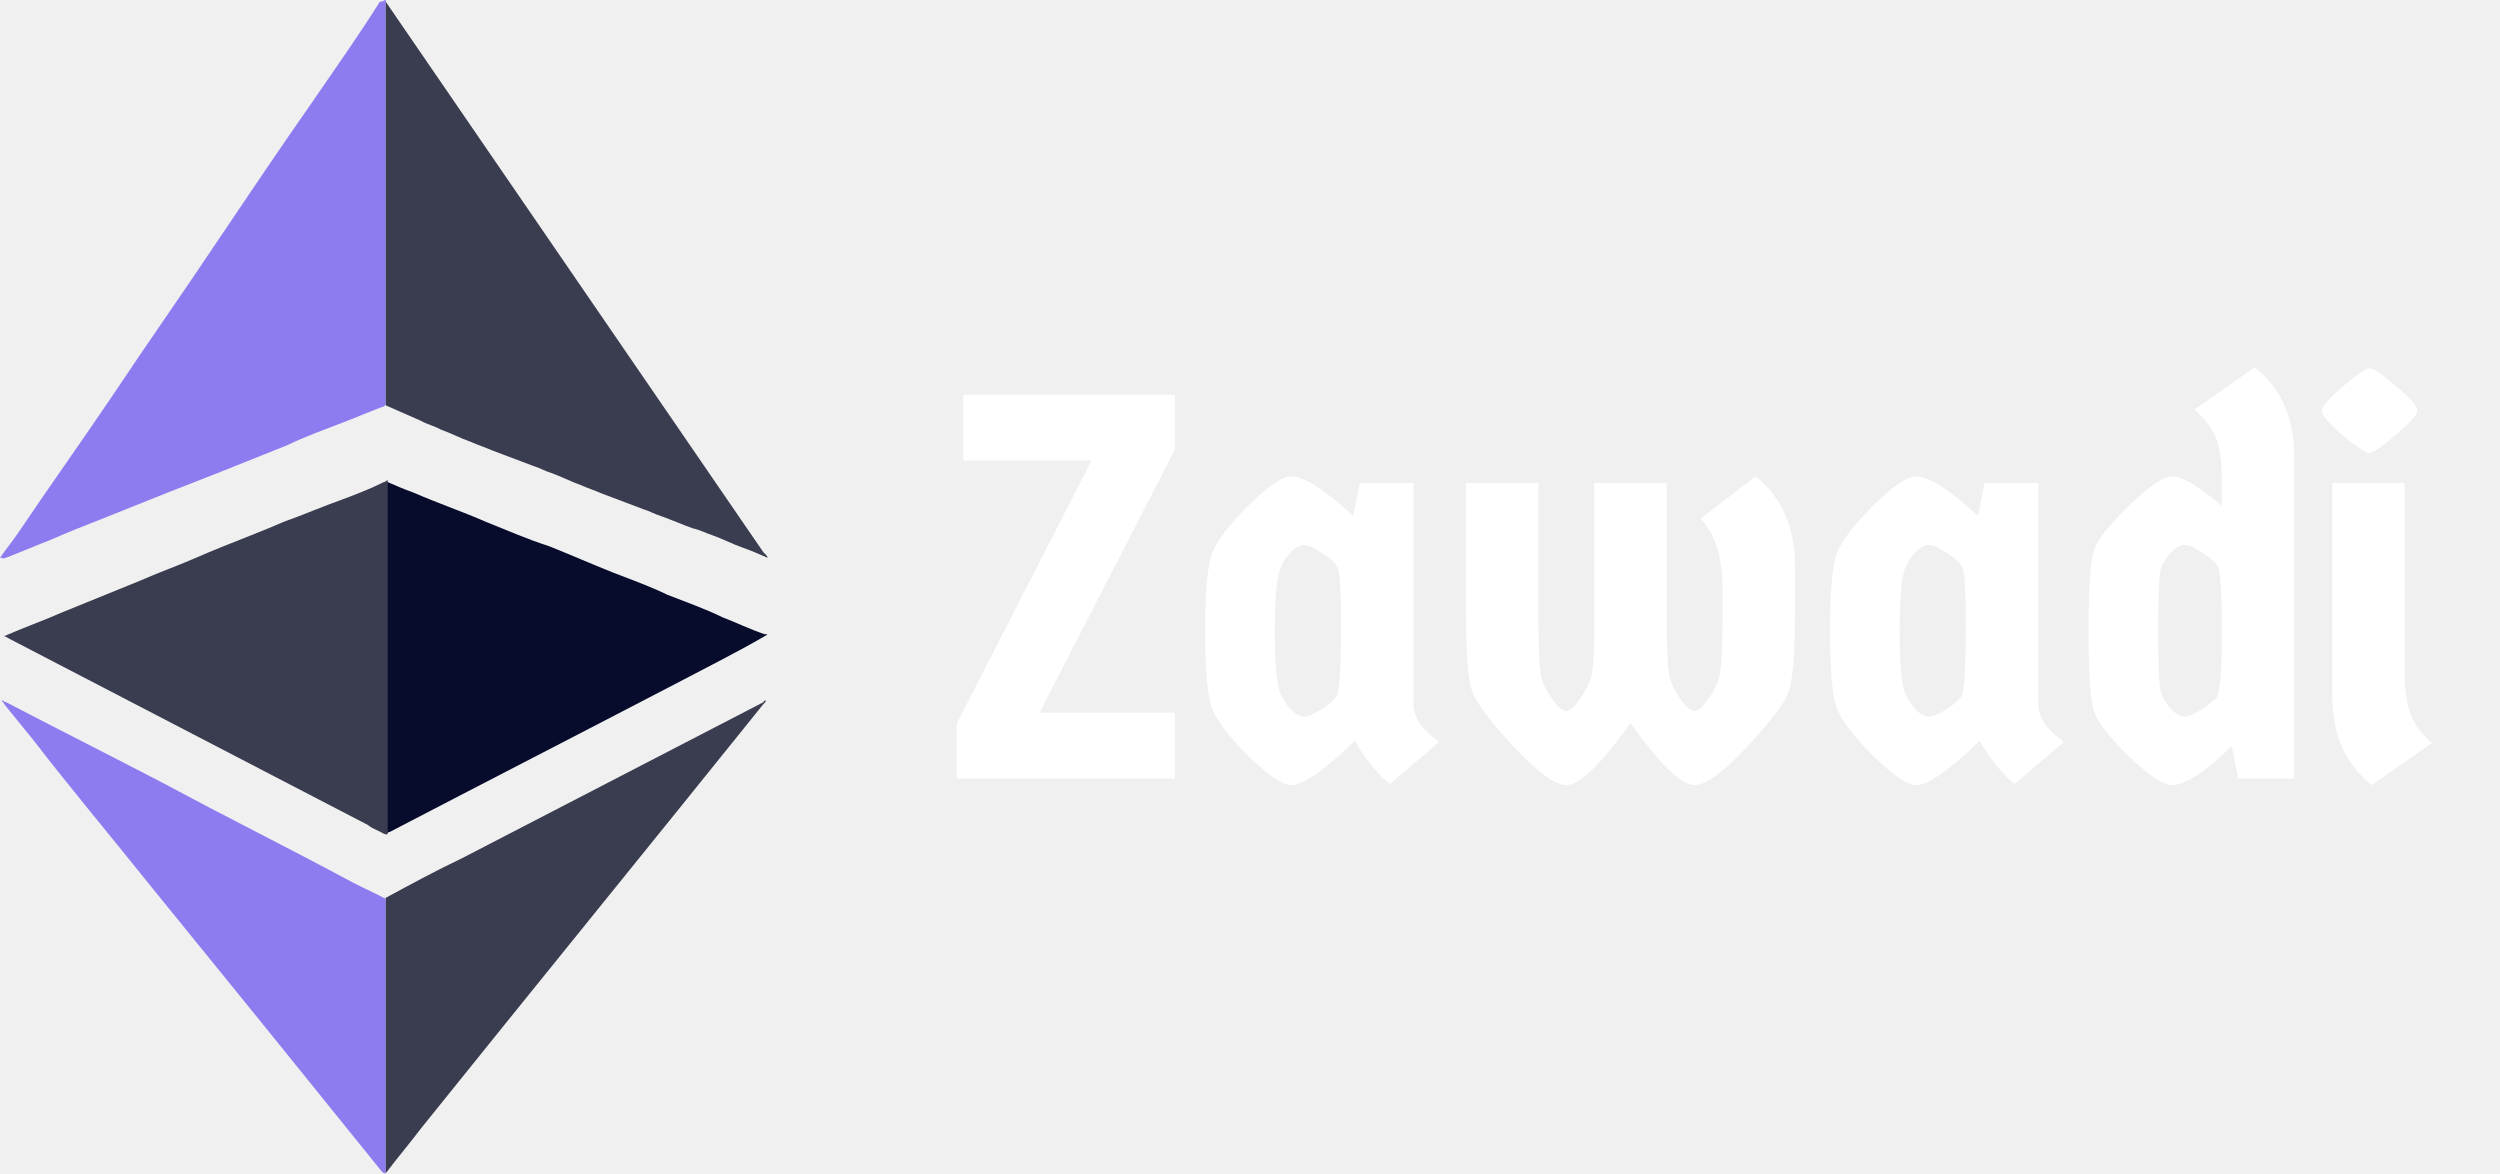
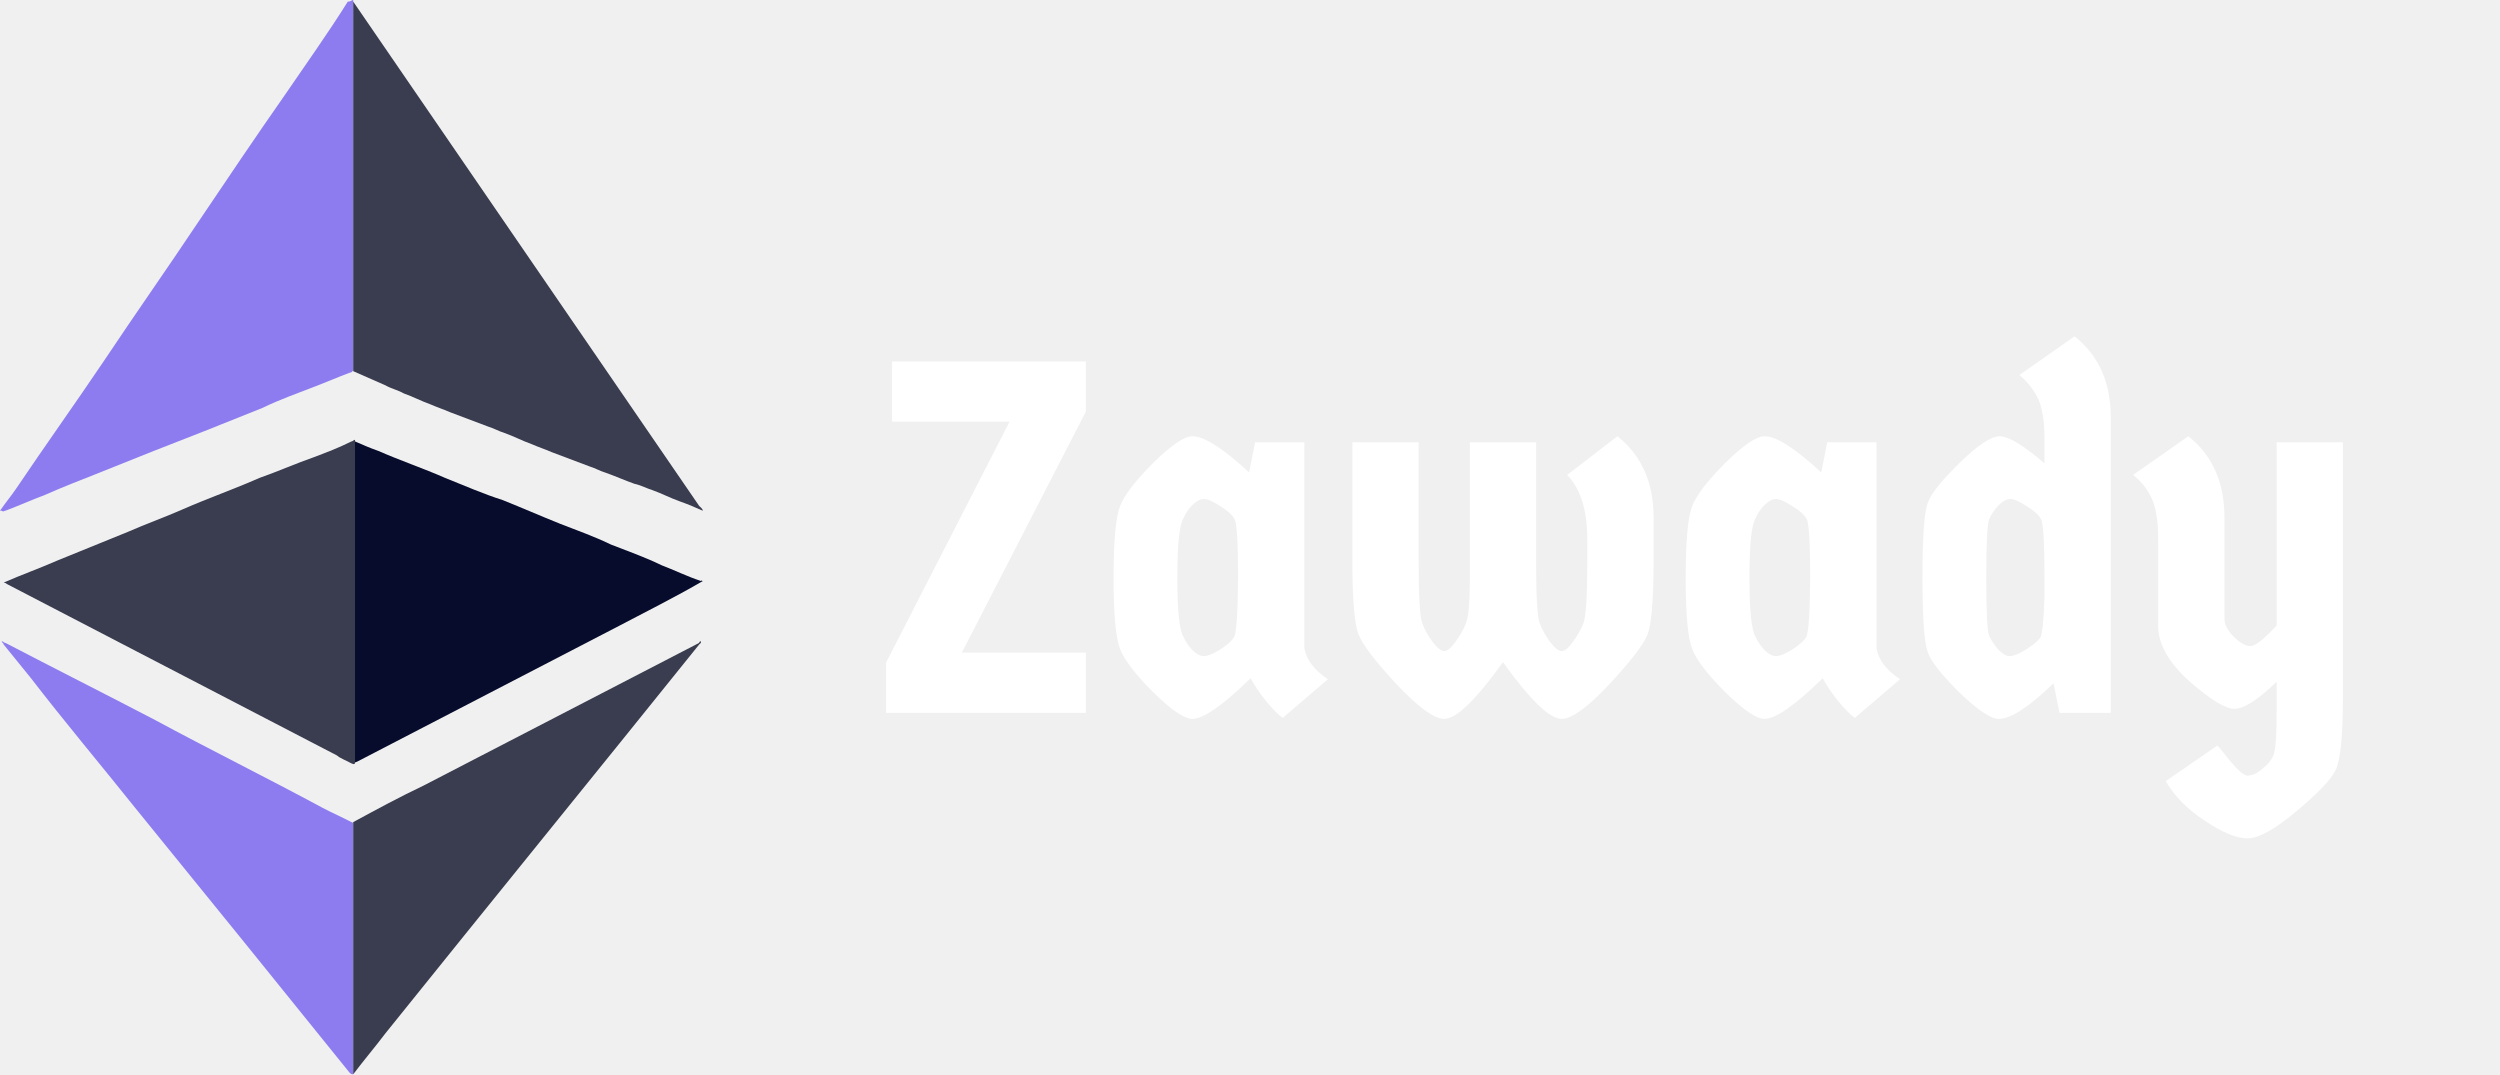
- <svg xmlns="http://www.w3.org/2000/svg" width="228" height="107" viewBox="0 0 228 107" fill="none">
-   <path d="M107.15 71H87.25V66L99.55 42H87.85V36H107.15V41L94.8 65H107.15V71ZM128.912 44.05V64.55C129.112 65.717 129.895 66.75 131.262 67.65L126.762 71.5C126.329 71.2 125.795 70.667 125.162 69.9C124.529 69.133 123.995 68.35 123.562 67.55C120.795 70.25 118.862 71.6 117.762 71.6C116.962 71.6 115.662 70.717 113.862 68.95C112.095 67.183 110.995 65.75 110.562 64.65C110.129 63.55 109.912 61.183 109.912 57.55C109.912 53.883 110.129 51.5 110.562 50.4C110.995 49.3 112.095 47.867 113.862 46.1C115.662 44.333 116.962 43.45 117.762 43.45C118.929 43.45 120.812 44.65 123.412 47.05L124.012 44.05H128.912ZM121.962 51.7C121.729 51.267 121.245 50.833 120.512 50.4C119.812 49.933 119.279 49.7 118.912 49.7C118.545 49.7 118.145 49.917 117.712 50.35C117.312 50.783 117.045 51.183 116.912 51.55C116.479 52.15 116.262 54.15 116.262 57.55C116.262 60.917 116.479 62.9 116.912 63.5C117.045 63.833 117.312 64.233 117.712 64.7C118.145 65.133 118.545 65.35 118.912 65.35C119.279 65.35 119.812 65.133 120.512 64.7C121.245 64.233 121.712 63.817 121.912 63.45C122.145 63.083 122.279 61.133 122.312 57.6C122.312 54.067 122.195 52.1 121.962 51.7ZM163.696 51.55V55.85C163.696 59.85 163.479 62.333 163.046 63.3C162.646 64.267 161.379 65.9 159.246 68.2C157.113 70.467 155.546 71.6 154.546 71.6C153.346 71.6 151.396 69.717 148.696 65.95C145.996 69.717 144.046 71.6 142.846 71.6C141.846 71.6 140.263 70.45 138.096 68.15C135.963 65.85 134.696 64.183 134.296 63.15C133.896 62.117 133.696 59.683 133.696 55.85V44.05H140.296V55.85C140.296 59.35 140.413 61.417 140.646 62.05C140.879 62.683 141.229 63.317 141.696 63.95C142.163 64.55 142.546 64.85 142.846 64.85C143.146 64.85 143.513 64.55 143.946 63.95C144.413 63.317 144.763 62.7 144.996 62.1C145.263 61.5 145.396 60.017 145.396 57.65V44.05H151.996V55.85C151.996 59.35 152.113 61.417 152.346 62.05C152.579 62.683 152.929 63.317 153.396 63.95C153.863 64.55 154.246 64.85 154.546 64.85C154.846 64.85 155.213 64.55 155.646 63.95C156.113 63.317 156.463 62.7 156.696 62.1C156.963 61.5 157.096 59.417 157.096 55.85V53.7C157.096 50.833 156.429 48.7 155.096 47.3L160.096 43.45C162.496 45.35 163.696 48.05 163.696 51.55ZM185.895 44.05V64.55C186.095 65.717 186.878 66.75 188.245 67.65L183.745 71.5C183.311 71.2 182.778 70.667 182.145 69.9C181.511 69.133 180.978 68.35 180.545 67.55C177.778 70.25 175.845 71.6 174.745 71.6C173.945 71.6 172.645 70.717 170.845 68.95C169.078 67.183 167.978 65.75 167.545 64.65C167.111 63.55 166.895 61.183 166.895 57.55C166.895 53.883 167.111 51.5 167.545 50.4C167.978 49.3 169.078 47.867 170.845 46.1C172.645 44.333 173.945 43.45 174.745 43.45C175.911 43.45 177.795 44.65 180.395 47.05L180.995 44.05H185.895ZM178.945 51.7C178.711 51.267 178.228 50.833 177.495 50.4C176.795 49.933 176.261 49.7 175.895 49.7C175.528 49.7 175.128 49.917 174.695 50.35C174.295 50.783 174.028 51.183 173.895 51.55C173.461 52.15 173.245 54.15 173.245 57.55C173.245 60.917 173.461 62.9 173.895 63.5C174.028 63.833 174.295 64.233 174.695 64.7C175.128 65.133 175.528 65.35 175.895 65.35C176.261 65.35 176.795 65.133 177.495 64.7C178.228 64.233 178.695 63.817 178.895 63.45C179.128 63.083 179.261 61.133 179.295 57.6C179.295 54.067 179.178 52.1 178.945 51.7ZM191.029 50.05C191.295 49.217 192.329 47.917 194.129 46.15C195.962 44.35 197.312 43.45 198.179 43.45C199.045 43.45 200.529 44.35 202.629 46.15V43.7C202.629 42 202.429 40.7 202.029 39.8C201.629 38.9 200.995 38.083 200.129 37.35L205.629 33.5C208.029 35.4 209.229 38.083 209.229 41.55V71H204.129L203.529 68.05C201.095 70.417 199.279 71.6 198.079 71.6C197.279 71.6 195.962 70.717 194.129 68.95C192.329 67.15 191.295 65.833 191.029 65C190.662 64.167 190.479 61.683 190.479 57.55C190.479 53.383 190.662 50.883 191.029 50.05ZM202.279 51.7C202.045 51.267 201.562 50.833 200.829 50.4C200.129 49.933 199.595 49.7 199.229 49.7C198.862 49.7 198.462 49.917 198.029 50.35C197.629 50.783 197.329 51.233 197.129 51.7C196.929 52.167 196.829 54.117 196.829 57.55C196.829 60.95 196.929 62.883 197.129 63.35C197.329 63.783 197.629 64.233 198.029 64.7C198.462 65.133 198.845 65.35 199.179 65.35C199.545 65.35 200.079 65.133 200.779 64.7C201.512 64.233 201.995 63.833 202.229 63.5C202.429 63.033 202.562 61.683 202.629 59.45V57.6C202.629 54.067 202.512 52.1 202.279 51.7ZM212.707 44.05H219.307V61.35C219.307 63.05 219.507 64.367 219.907 65.3C220.307 66.233 220.94 67.05 221.807 67.75L216.307 71.6C213.907 69.7 212.707 67 212.707 63.5V44.05ZM216.107 33.6C216.474 33.6 217.29 34.15 218.557 35.25C219.824 36.317 220.457 37.05 220.457 37.45C220.457 37.817 219.807 38.55 218.507 39.65C217.24 40.75 216.424 41.3 216.057 41.3C215.724 41.3 214.924 40.767 213.657 39.7C212.39 38.6 211.757 37.867 211.757 37.5C211.757 37.1 212.39 36.35 213.657 35.25C214.957 34.15 215.774 33.6 216.107 33.6Z" fill="white" />
+ <svg xmlns="http://www.w3.org/2000/svg" width="249" height="107" viewBox="0 0 249 107" fill="none">
+   <path d="M108.15 71H88.25V66L100.55 42H88.85V36H108.15V41L95.8 65H108.15V71ZM129.912 44.05V64.55C130.112 65.717 130.895 66.75 132.262 67.65L127.762 71.5C127.329 71.2 126.795 70.667 126.162 69.9C125.529 69.133 124.995 68.35 124.562 67.55C121.795 70.25 119.862 71.6 118.762 71.6C117.962 71.6 116.662 70.717 114.862 68.95C113.095 67.183 111.995 65.75 111.562 64.65C111.129 63.55 110.912 61.183 110.912 57.55C110.912 53.883 111.129 51.5 111.562 50.4C111.995 49.3 113.095 47.867 114.862 46.1C116.662 44.333 117.962 43.45 118.762 43.45C119.929 43.45 121.812 44.65 124.412 47.05L125.012 44.05H129.912ZM122.962 51.7C122.729 51.267 122.245 50.833 121.512 50.4C120.812 49.933 120.279 49.7 119.912 49.7C119.545 49.7 119.145 49.917 118.712 50.35C118.312 50.783 118.045 51.183 117.912 51.55C117.479 52.15 117.262 54.15 117.262 57.55C117.262 60.917 117.479 62.9 117.912 63.5C118.045 63.833 118.312 64.233 118.712 64.7C119.145 65.133 119.545 65.35 119.912 65.35C120.279 65.35 120.812 65.133 121.512 64.7C122.245 64.233 122.712 63.817 122.912 63.45C123.145 63.083 123.279 61.133 123.312 57.6C123.312 54.067 123.195 52.1 122.962 51.7ZM164.696 51.55V55.85C164.696 59.85 164.479 62.333 164.046 63.3C163.646 64.267 162.379 65.9 160.246 68.2C158.113 70.467 156.546 71.6 155.546 71.6C154.346 71.6 152.396 69.717 149.696 65.95C146.996 69.717 145.046 71.6 143.846 71.6C142.846 71.6 141.263 70.45 139.096 68.15C136.963 65.85 135.696 64.183 135.296 63.15C134.896 62.117 134.696 59.683 134.696 55.85V44.05H141.296V55.85C141.296 59.35 141.413 61.417 141.646 62.05C141.879 62.683 142.229 63.317 142.696 63.95C143.163 64.55 143.546 64.85 143.846 64.85C144.146 64.85 144.513 64.55 144.946 63.95C145.413 63.317 145.763 62.7 145.996 62.1C146.263 61.5 146.396 60.017 146.396 57.65V44.05H152.996V55.85C152.996 59.35 153.113 61.417 153.346 62.05C153.579 62.683 153.929 63.317 154.396 63.95C154.863 64.55 155.246 64.85 155.546 64.85C155.846 64.85 156.213 64.55 156.646 63.95C157.113 63.317 157.463 62.7 157.696 62.1C157.963 61.5 158.096 59.417 158.096 55.85V53.7C158.096 50.833 157.429 48.7 156.096 47.3L161.096 43.45C163.496 45.35 164.696 48.05 164.696 51.55ZM186.895 44.05V64.55C187.095 65.717 187.878 66.75 189.245 67.65L184.745 71.5C184.311 71.2 183.778 70.667 183.145 69.9C182.511 69.133 181.978 68.35 181.545 67.55C178.778 70.25 176.845 71.6 175.745 71.6C174.945 71.6 173.645 70.717 171.845 68.95C170.078 67.183 168.978 65.75 168.545 64.65C168.111 63.55 167.895 61.183 167.895 57.55C167.895 53.883 168.111 51.5 168.545 50.4C168.978 49.3 170.078 47.867 171.845 46.1C173.645 44.333 174.945 43.45 175.745 43.45C176.911 43.45 178.795 44.65 181.395 47.05L181.995 44.05H186.895ZM179.945 51.7C179.711 51.267 179.228 50.833 178.495 50.4C177.795 49.933 177.261 49.7 176.895 49.7C176.528 49.7 176.128 49.917 175.695 50.35C175.295 50.783 175.028 51.183 174.895 51.55C174.461 52.15 174.245 54.15 174.245 57.55C174.245 60.917 174.461 62.9 174.895 63.5C175.028 63.833 175.295 64.233 175.695 64.7C176.128 65.133 176.528 65.35 176.895 65.35C177.261 65.35 177.795 65.133 178.495 64.7C179.228 64.233 179.695 63.817 179.895 63.45C180.128 63.083 180.261 61.133 180.295 57.6C180.295 54.067 180.178 52.1 179.945 51.7ZM192.029 50.05C192.295 49.217 193.329 47.917 195.129 46.15C196.962 44.35 198.312 43.45 199.179 43.45C200.045 43.45 201.529 44.35 203.629 46.15V43.7C203.629 42 203.429 40.7 203.029 39.8C202.629 38.9 201.995 38.083 201.129 37.35L206.629 33.5C209.029 35.4 210.229 38.083 210.229 41.55V71H205.129L204.529 68.05C202.095 70.417 200.279 71.6 199.079 71.6C198.279 71.6 196.962 70.717 195.129 68.95C193.329 67.15 192.295 65.833 192.029 65C191.662 64.167 191.479 61.683 191.479 57.55C191.479 53.383 191.662 50.883 192.029 50.05ZM203.279 51.7C203.045 51.267 202.562 50.833 201.829 50.4C201.129 49.933 200.595 49.7 200.229 49.7C199.862 49.7 199.462 49.917 199.029 50.35C198.629 50.783 198.329 51.233 198.129 51.7C197.929 52.167 197.829 54.117 197.829 57.55C197.829 60.95 197.929 62.883 198.129 63.35C198.329 63.783 198.629 64.233 199.029 64.7C199.462 65.133 199.845 65.35 200.179 65.35C200.545 65.35 201.079 65.133 201.779 64.7C202.512 64.233 202.995 63.833 203.229 63.5C203.429 63.033 203.562 61.683 203.629 59.45V57.6C203.629 54.067 203.512 52.1 203.279 51.7ZM226.757 44.05H233.357V69.35C233.357 73.317 233.107 75.783 232.607 76.75C232.107 77.717 230.79 79.083 228.657 80.85C226.557 82.617 224.957 83.5 223.857 83.5C222.757 83.5 221.34 82.917 219.607 81.75C217.874 80.617 216.574 79.3 215.707 77.8L220.857 74.25L221.407 74.9C222.607 76.467 223.424 77.25 223.857 77.25C224.324 77.25 224.807 77.033 225.307 76.6C225.84 76.167 226.207 75.733 226.407 75.3C226.64 74.867 226.757 73.3 226.757 70.6V67.9C224.89 69.7 223.49 70.6 222.557 70.6C221.657 70.6 220.157 69.683 218.057 67.85C215.99 65.983 214.957 64.15 214.957 62.35V53.7C214.957 52 214.757 50.683 214.357 49.75C213.957 48.817 213.324 48 212.457 47.3L217.957 43.45C220.357 45.35 221.557 48.05 221.557 51.55V61.65C221.557 62.217 221.874 62.817 222.507 63.45C223.14 64.05 223.69 64.35 224.157 64.35C224.624 64.35 225.49 63.667 226.757 62.3V44.05Z" fill="white" />
  <path d="M70 57.869C67.308 59.449 64.436 60.87 61.744 62.292C52.949 66.874 44.333 71.297 35.538 75.878C35.359 75.878 35.359 76.036 35.179 76.036C35 76.036 35 75.878 35 75.878V75.404V44.599V44.125C35 43.967 35.179 43.967 35.359 43.967C36.077 44.283 36.795 44.599 37.692 44.915C39.846 45.863 42.179 46.653 44.333 47.6C46.308 48.39 48.103 49.18 50.077 49.812C52.051 50.602 53.846 51.392 55.821 52.182C57.436 52.814 59.231 53.446 60.846 54.235C62.462 54.867 64.256 55.499 65.872 56.289C67.128 56.763 68.385 57.395 69.82 57.869C69.82 57.711 69.82 57.869 70 57.869V57.869Z" fill="#070C2C" />
  <path d="M35.179 107C35.179 107 35 107 35.179 107C35 107 35 107 34.821 106.842C31.231 102.419 27.82 98.153 24.231 93.73L13.461 80.46C10.051 76.194 6.461 71.929 3.051 67.506L0.359 64.188C0.359 64.03 0.179 64.03 0.179 63.872C0.359 63.872 0.359 64.03 0.538 64.03C5.385 66.558 10.41 69.085 15.256 71.613C20.82 74.615 26.564 77.458 32.128 80.46C33.026 80.934 34.102 81.408 35 81.882C35.179 81.882 35.179 82.04 35.179 82.198V107Z" fill="#8C7CF0" />
  <path d="M0.179 57.869C0.179 57.869 0.359 57.869 0.179 57.869C0.359 57.869 0.359 57.869 0.179 57.869C0.179 58.027 0.179 58.027 0.179 57.869Z" fill="#808080" />
  <path d="M0.359 58.027C0.359 57.869 0.359 57.869 0.359 58.027C2.154 57.237 3.949 56.605 5.744 55.815L12.743 52.971C14.538 52.182 16.333 51.55 18.128 50.76C20.641 49.654 23.333 48.706 25.846 47.6C27.641 46.968 29.436 46.178 31.231 45.547C32.487 45.073 33.743 44.599 35 43.967C35.179 43.967 35.179 43.809 35.359 43.809V76.036C35.179 76.194 35.179 76.036 35 76.036C34.462 75.72 33.923 75.562 33.564 75.246L0.718 58.185C0.538 58.027 0.359 58.027 0.359 58.027ZM69.82 63.872C69.82 64.03 69.82 64.03 69.641 64.188C59.231 77.142 48.82 89.938 38.41 102.893C37.333 104.314 36.256 105.578 35.179 107V106.842V106.526V82.355V81.882C37.513 80.618 39.846 79.354 42.179 78.248L69.641 64.03C69.641 63.872 69.82 63.872 69.82 63.872Z" fill="#3A3D4F" />
  <path d="M35.179 0V36.809C35.179 36.967 35 37.125 34.821 37.125C33.564 37.599 32.487 38.073 31.231 38.547C29.615 39.179 27.82 39.81 26.205 40.6L20.282 42.97L15.436 44.866L9.513 47.235C7.897 47.867 6.282 48.499 4.487 49.289C3.231 49.763 1.795 50.395 0.538 50.869C0.359 50.869 0.359 51.027 0.179 50.869H0C0.538 50.079 1.077 49.447 1.615 48.657C4.487 44.392 7.538 40.126 10.41 35.861C13.461 31.28 16.692 26.698 19.744 22.117C22.615 17.852 25.487 13.586 28.359 9.479C30.513 6.319 32.667 3.318 34.641 0.158C35 0.158 35 0 35.179 0C35 0 35.179 0 35.179 0V0Z" fill="#8C7CF0" />
  <path d="M35.179 36.967V36.651V0.474V0.158L69.641 50.395C69.82 50.553 70 50.711 70 50.869C69.282 50.553 68.564 50.237 67.667 49.921C66.769 49.605 65.872 49.131 64.974 48.815C64.436 48.657 63.897 48.341 63.179 48.183C62.282 47.867 61.205 47.393 60.308 47.078C59.769 46.919 59.231 46.603 58.692 46.446L54.923 45.024C54.205 44.708 53.667 44.55 52.949 44.234C52.051 43.918 51.154 43.444 50.256 43.128C49.718 42.97 49.179 42.654 48.641 42.496L44.872 41.074C44.154 40.758 43.615 40.6 42.897 40.284C42 39.968 41.102 39.495 40.205 39.179C39.667 38.863 38.949 38.705 38.41 38.389L35.179 36.967V36.967Z" fill="#3A3D4F" />
</svg>
